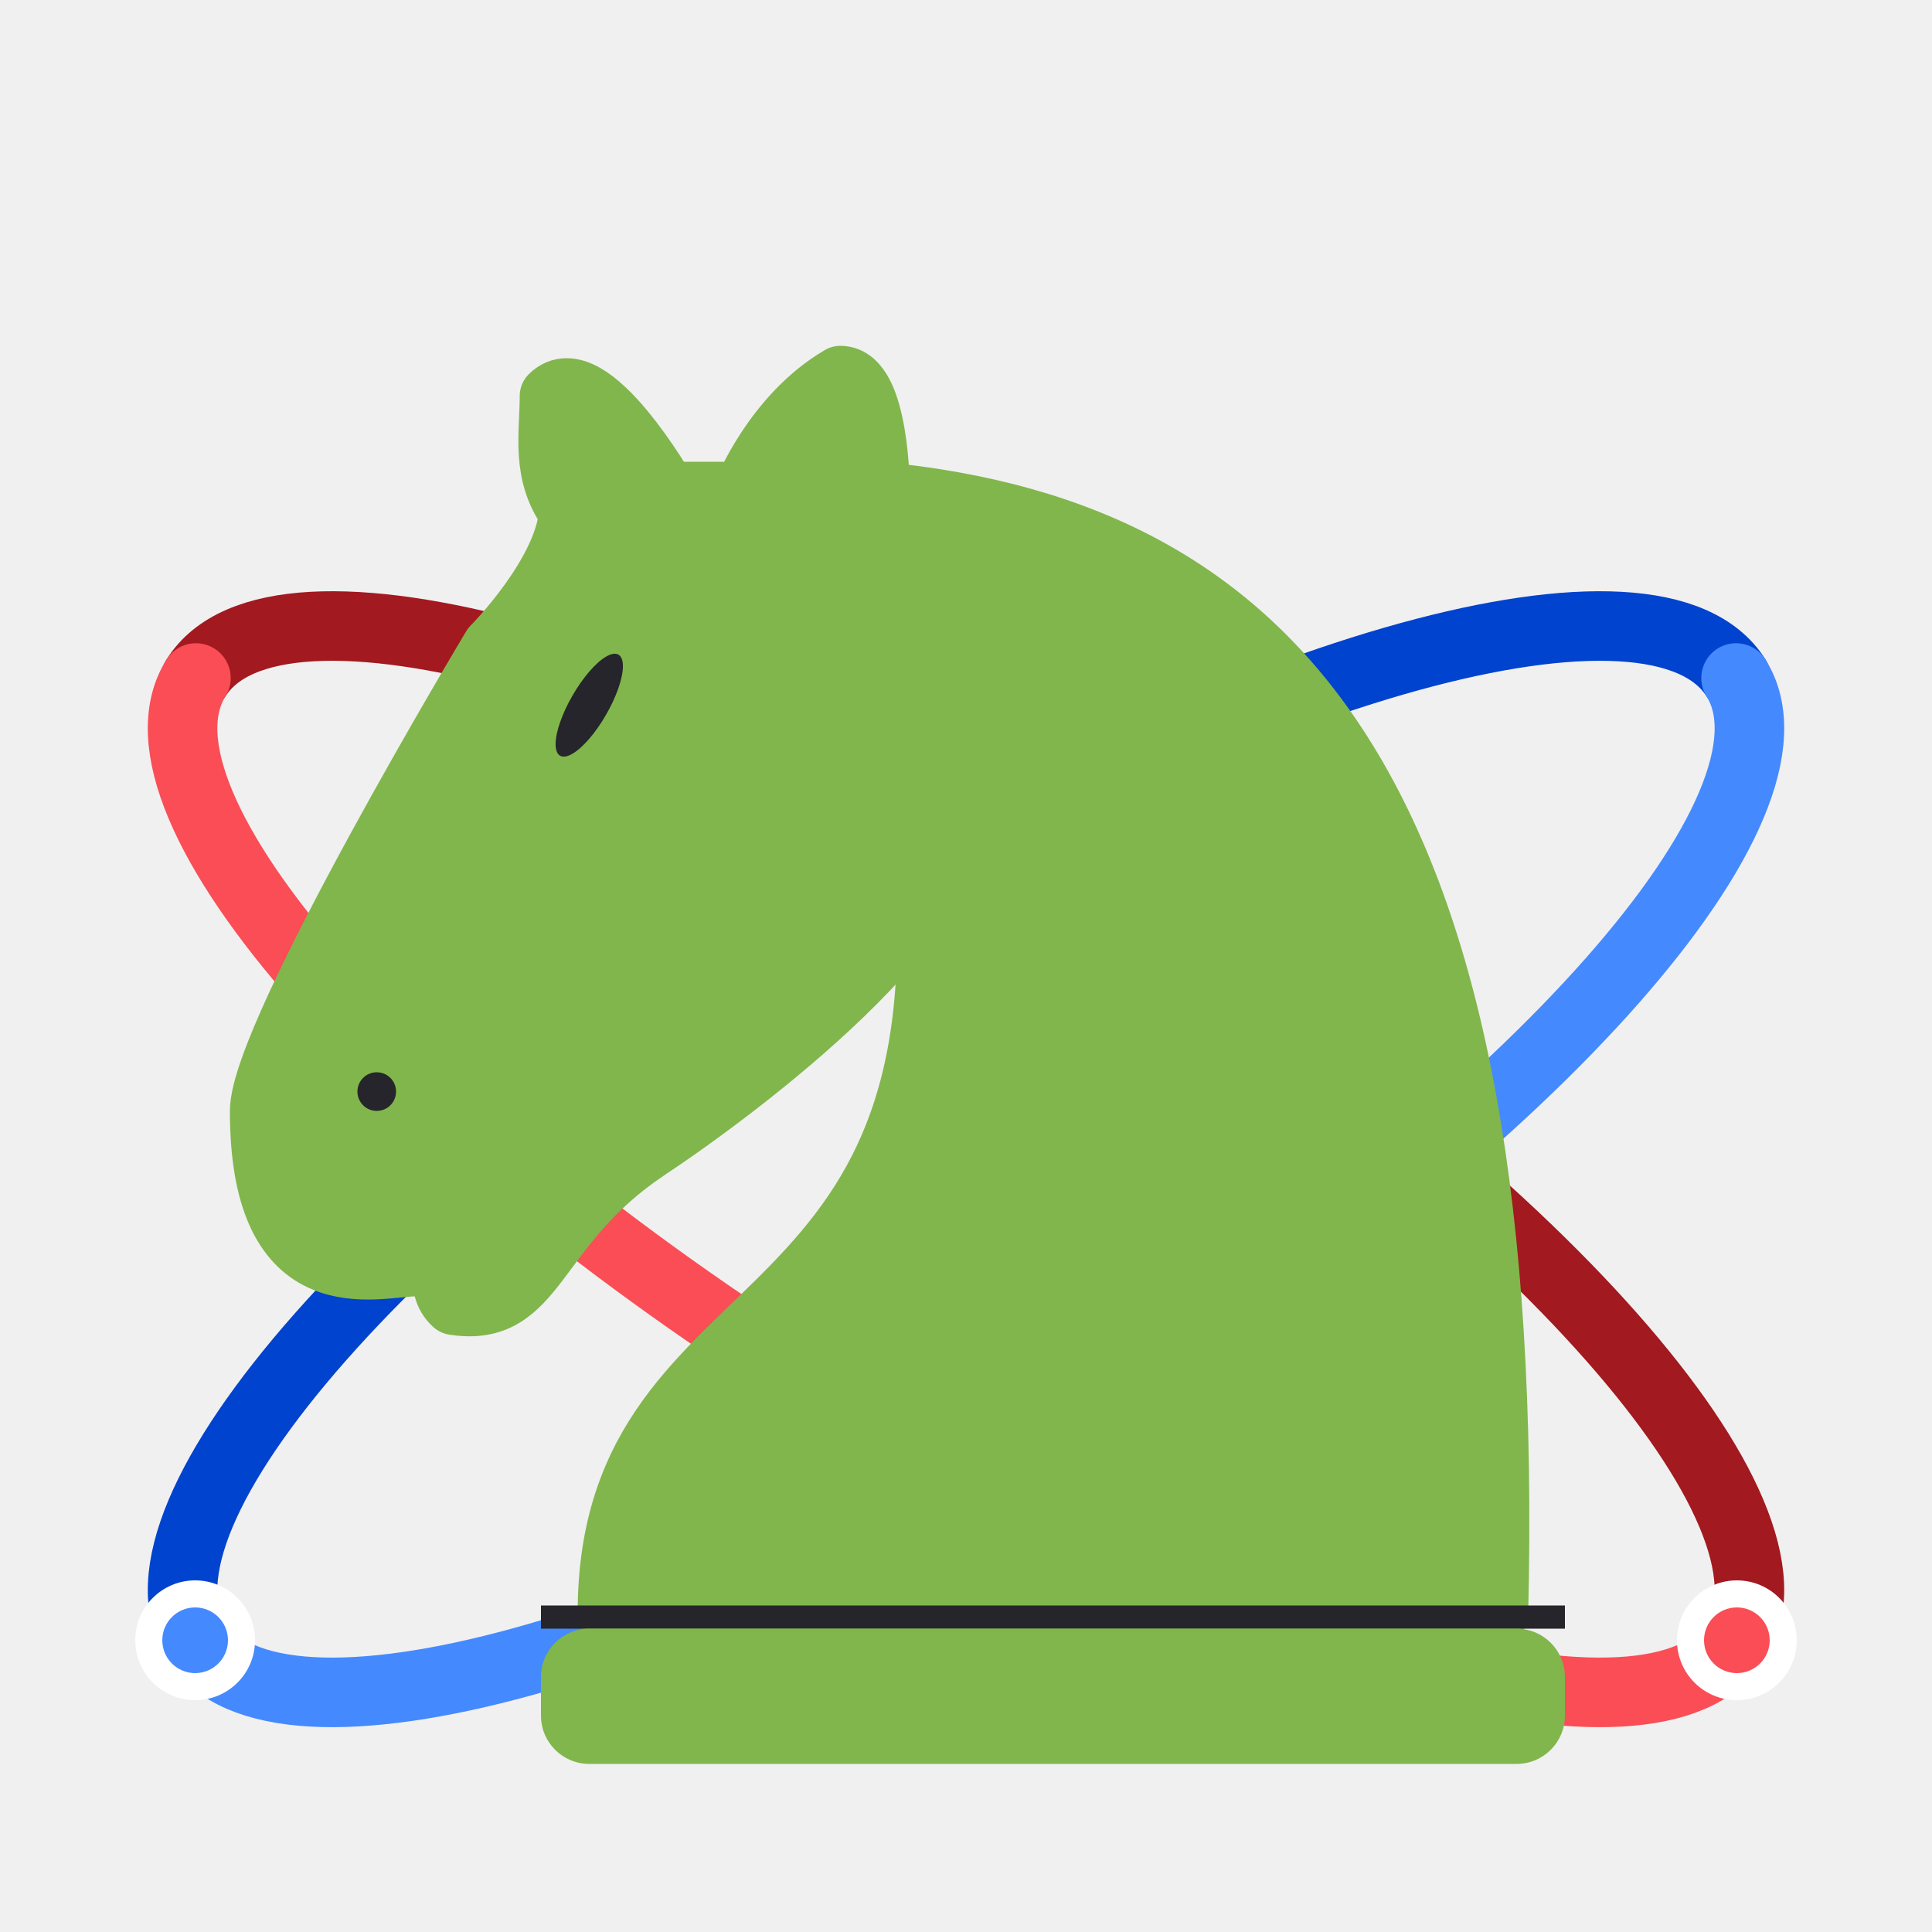
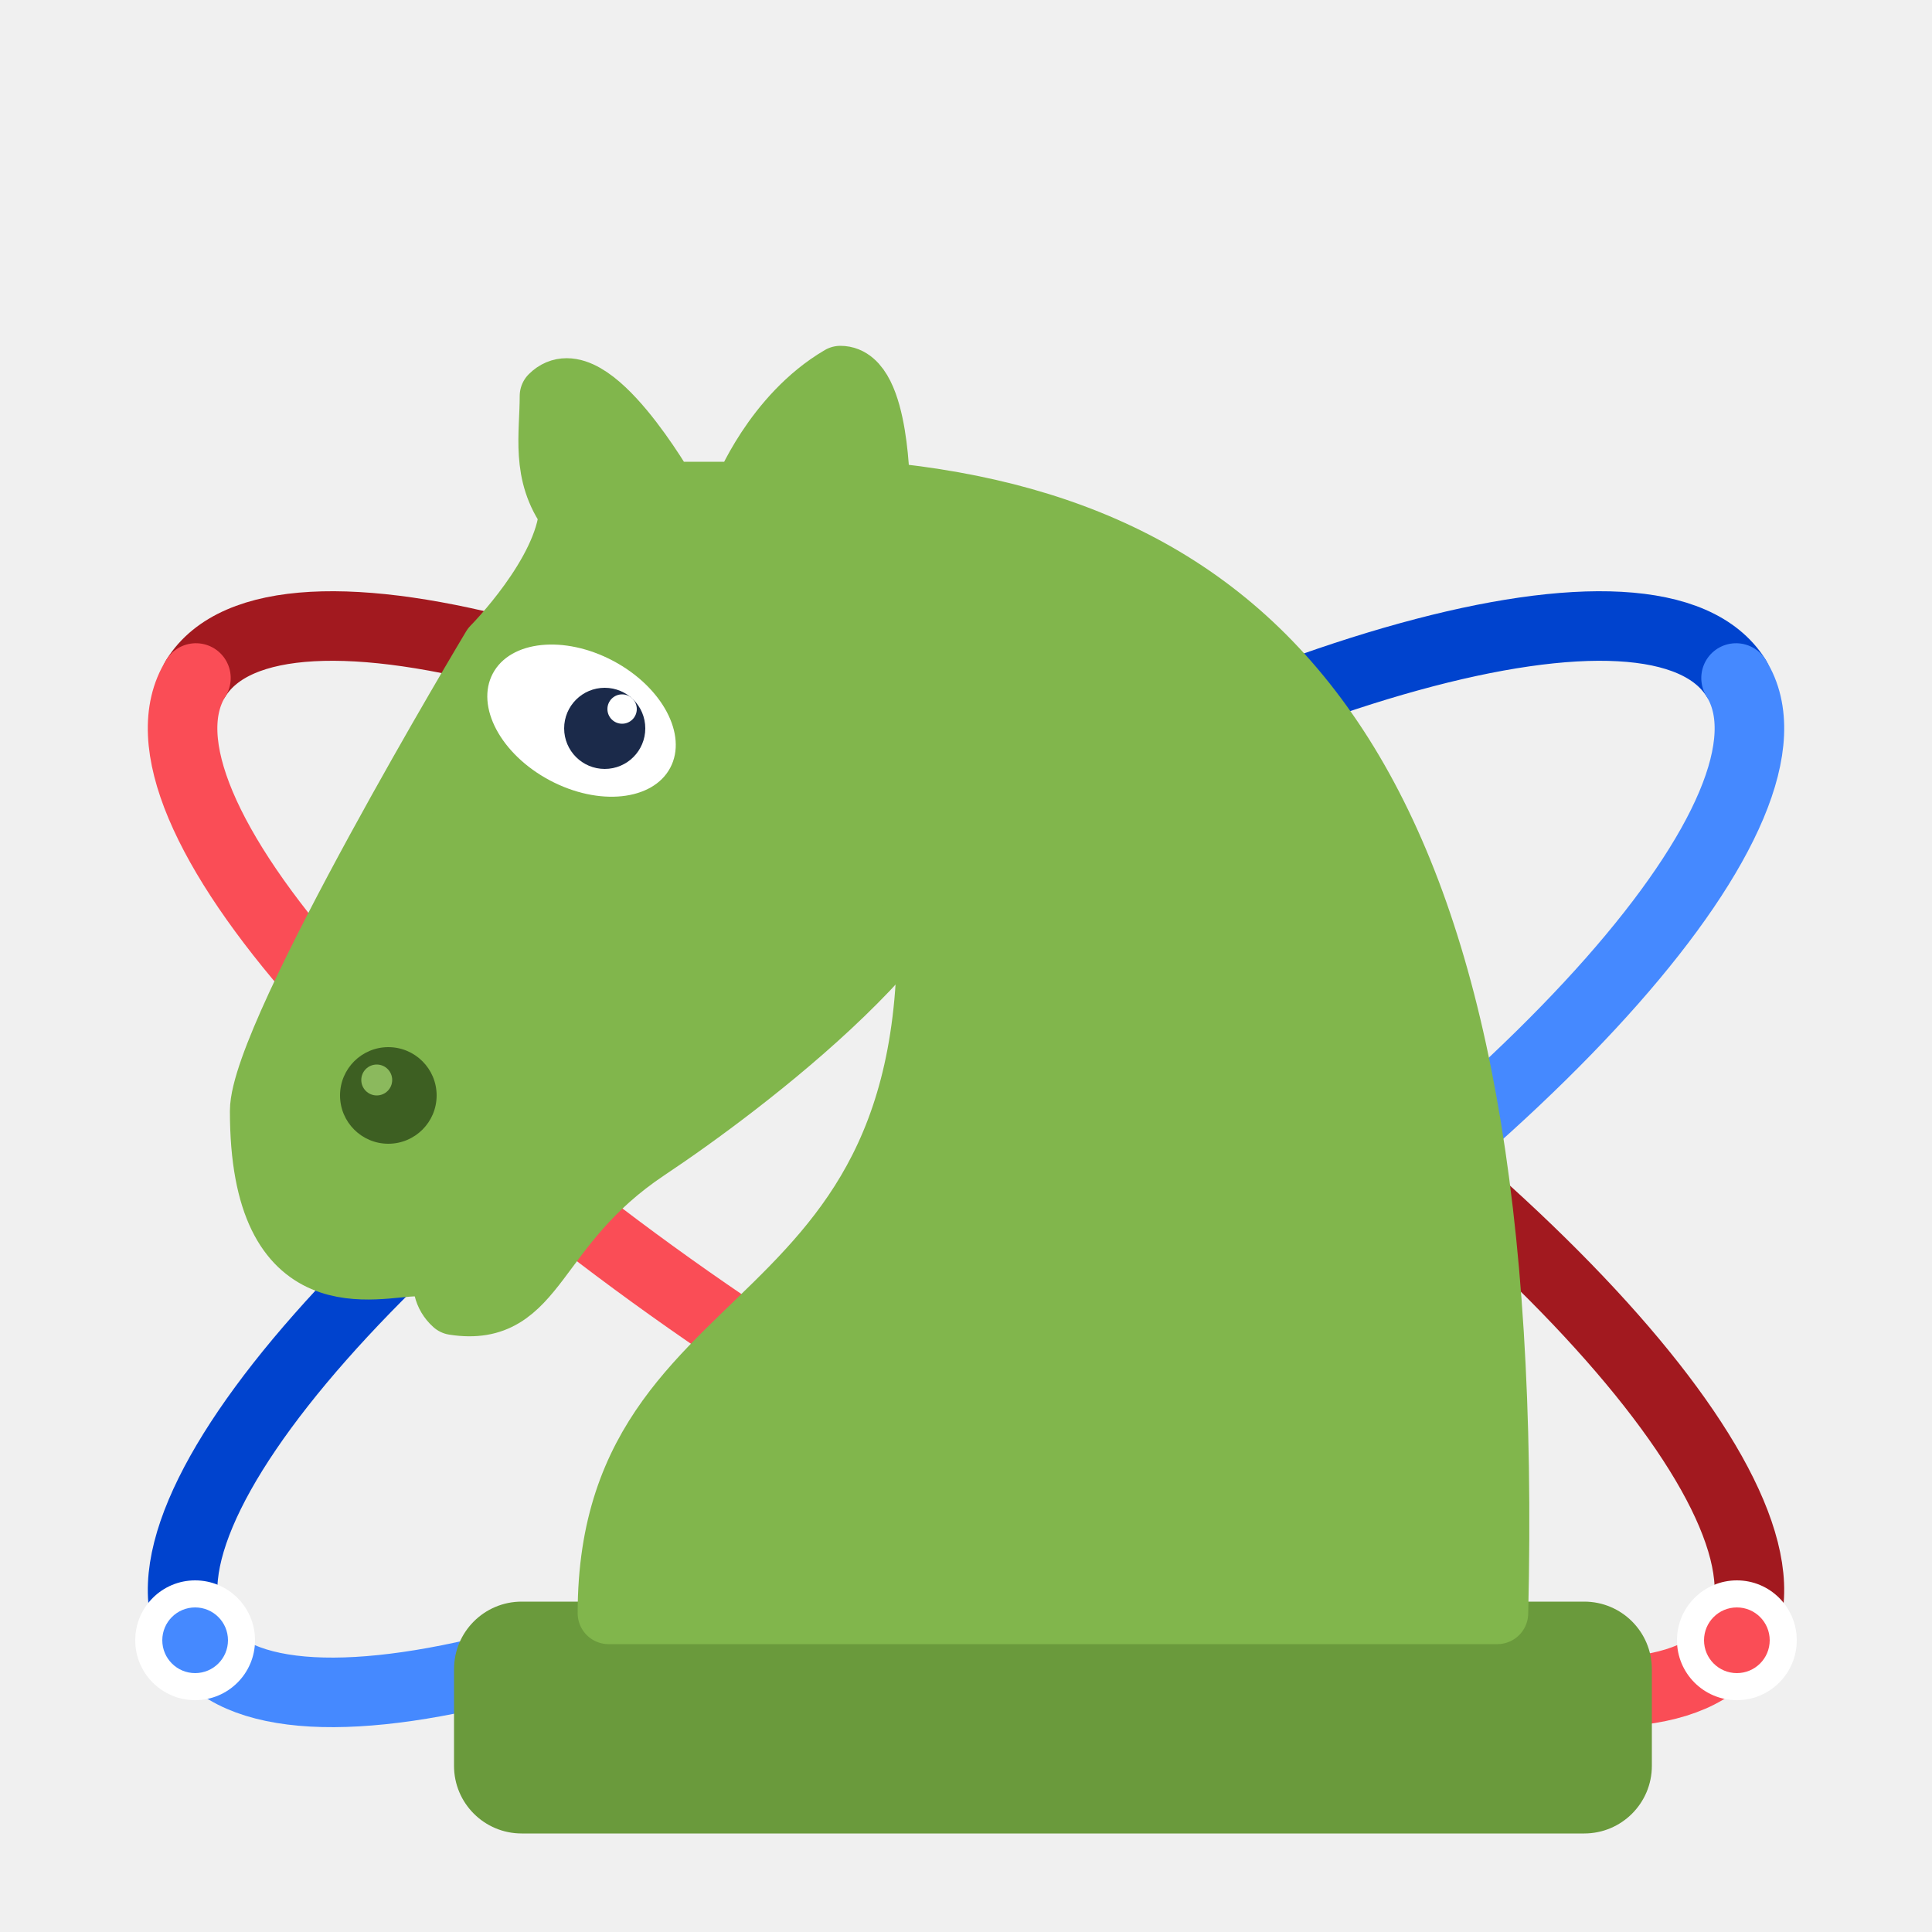
<svg xmlns="http://www.w3.org/2000/svg" viewBox="0 0 100 100">
  <path d="M-47 0 A47 14 0 0 1 47 0" fill="none" stroke="#0043ce" stroke-width="3.6" stroke-linecap="round" transform="translate(50 60) rotate(-32)" />
  <path d="M-47 0 A47 14 0 0 1 47 0" fill="none" stroke="#a2191f" stroke-width="3.6" stroke-linecap="round" transform="translate(50 60) rotate(32)" />
  <path d="M-47 0 A47 14 0 0 0 47 0" fill="none" stroke="#4589ff" stroke-width="3.6" stroke-linecap="round" transform="translate(50 60) rotate(-32)" />
  <path d="M-47 0 A47 14 0 0 0 47 0" fill="none" stroke="#fa4d56" stroke-width="3.6" stroke-linecap="round" transform="translate(50 60) rotate(32)" />
  <circle cx="10.1" cy="84.9" r="3.1" fill="#fff" />
  <circle cx="10.1" cy="84.9" r="1.7" fill="#4589ff" />
  <circle cx="89.9" cy="84.9" r="3.1" fill="#fff" />
  <circle cx="89.9" cy="84.9" r="1.7" fill="#fa4d56" />
+   <rect x="23.5" y="82.9" width="62.0" height="12" rx="3.5" fill="#6a9a3c" />
  <g transform="translate(1.50 5.50) scale(2.0)" fill="#81b64c" stroke="#81b64c" stroke-width="1.6" stroke-linejoin="round" stroke-linecap="round">
    <path d="M22 10c10.5 1 16.5 8 16 29H15c0-9 10-6.5 8-21" />
    <path d="M24 18c.38 2.91-5.55 7.37-8 9-3 2-2.82 4.34-5 4-1.042-.94 1.41-3.04 0-3-1 0 .19 1.23-1 2-1 0-4.003 1-4-4 0-2 6-12 6-12s1.89-1.9 2-3.5c-.73-.994-.5-2-.5-3 1-1 3 2.5 3 2.5h2s.78-1.992 2.5-3c1 0 1 3 1 3" />
  </g>
-   <g transform="translate(1.50 5.50) scale(2.0)" fill="#26252b">
-     <path d="M9.5 25.5a.5.5 0 1 1-1 0 .5.5 0 1 1 1 0m5.433-9.75a.5 1.5 30 1 1-.866-.5.5 1.5 30 1 1 .866.5" />
+   <g transform="translate(1.50 5.50) scale(2.0)">
+     <ellipse cx="14.3" cy="15.9" rx="2.6" ry="1.75" transform="rotate(28 14.3 15.9)" fill="#ffffff" />
+     <circle cx="14.9" cy="16.1" r="1.05" fill="#1b2a4a" />
+     <circle cx="15.35" cy="15.6" r="0.38" fill="#ffffff" />
+     <circle cx="9.3" cy="25.6" r="1.25" fill="#3d5f22" />
+     <circle cx="9.0" cy="25.2" r="0.4" fill="#9fcf6c" opacity="0.8" />
  </g>
-   <rect x="28.0" y="83.1" width="53.0" height="1.2" fill="#26252b" />
-   <rect x="28.0" y="84.3" width="53.0" height="7" rx="2.5" fill="#81b64c" />
</svg>
